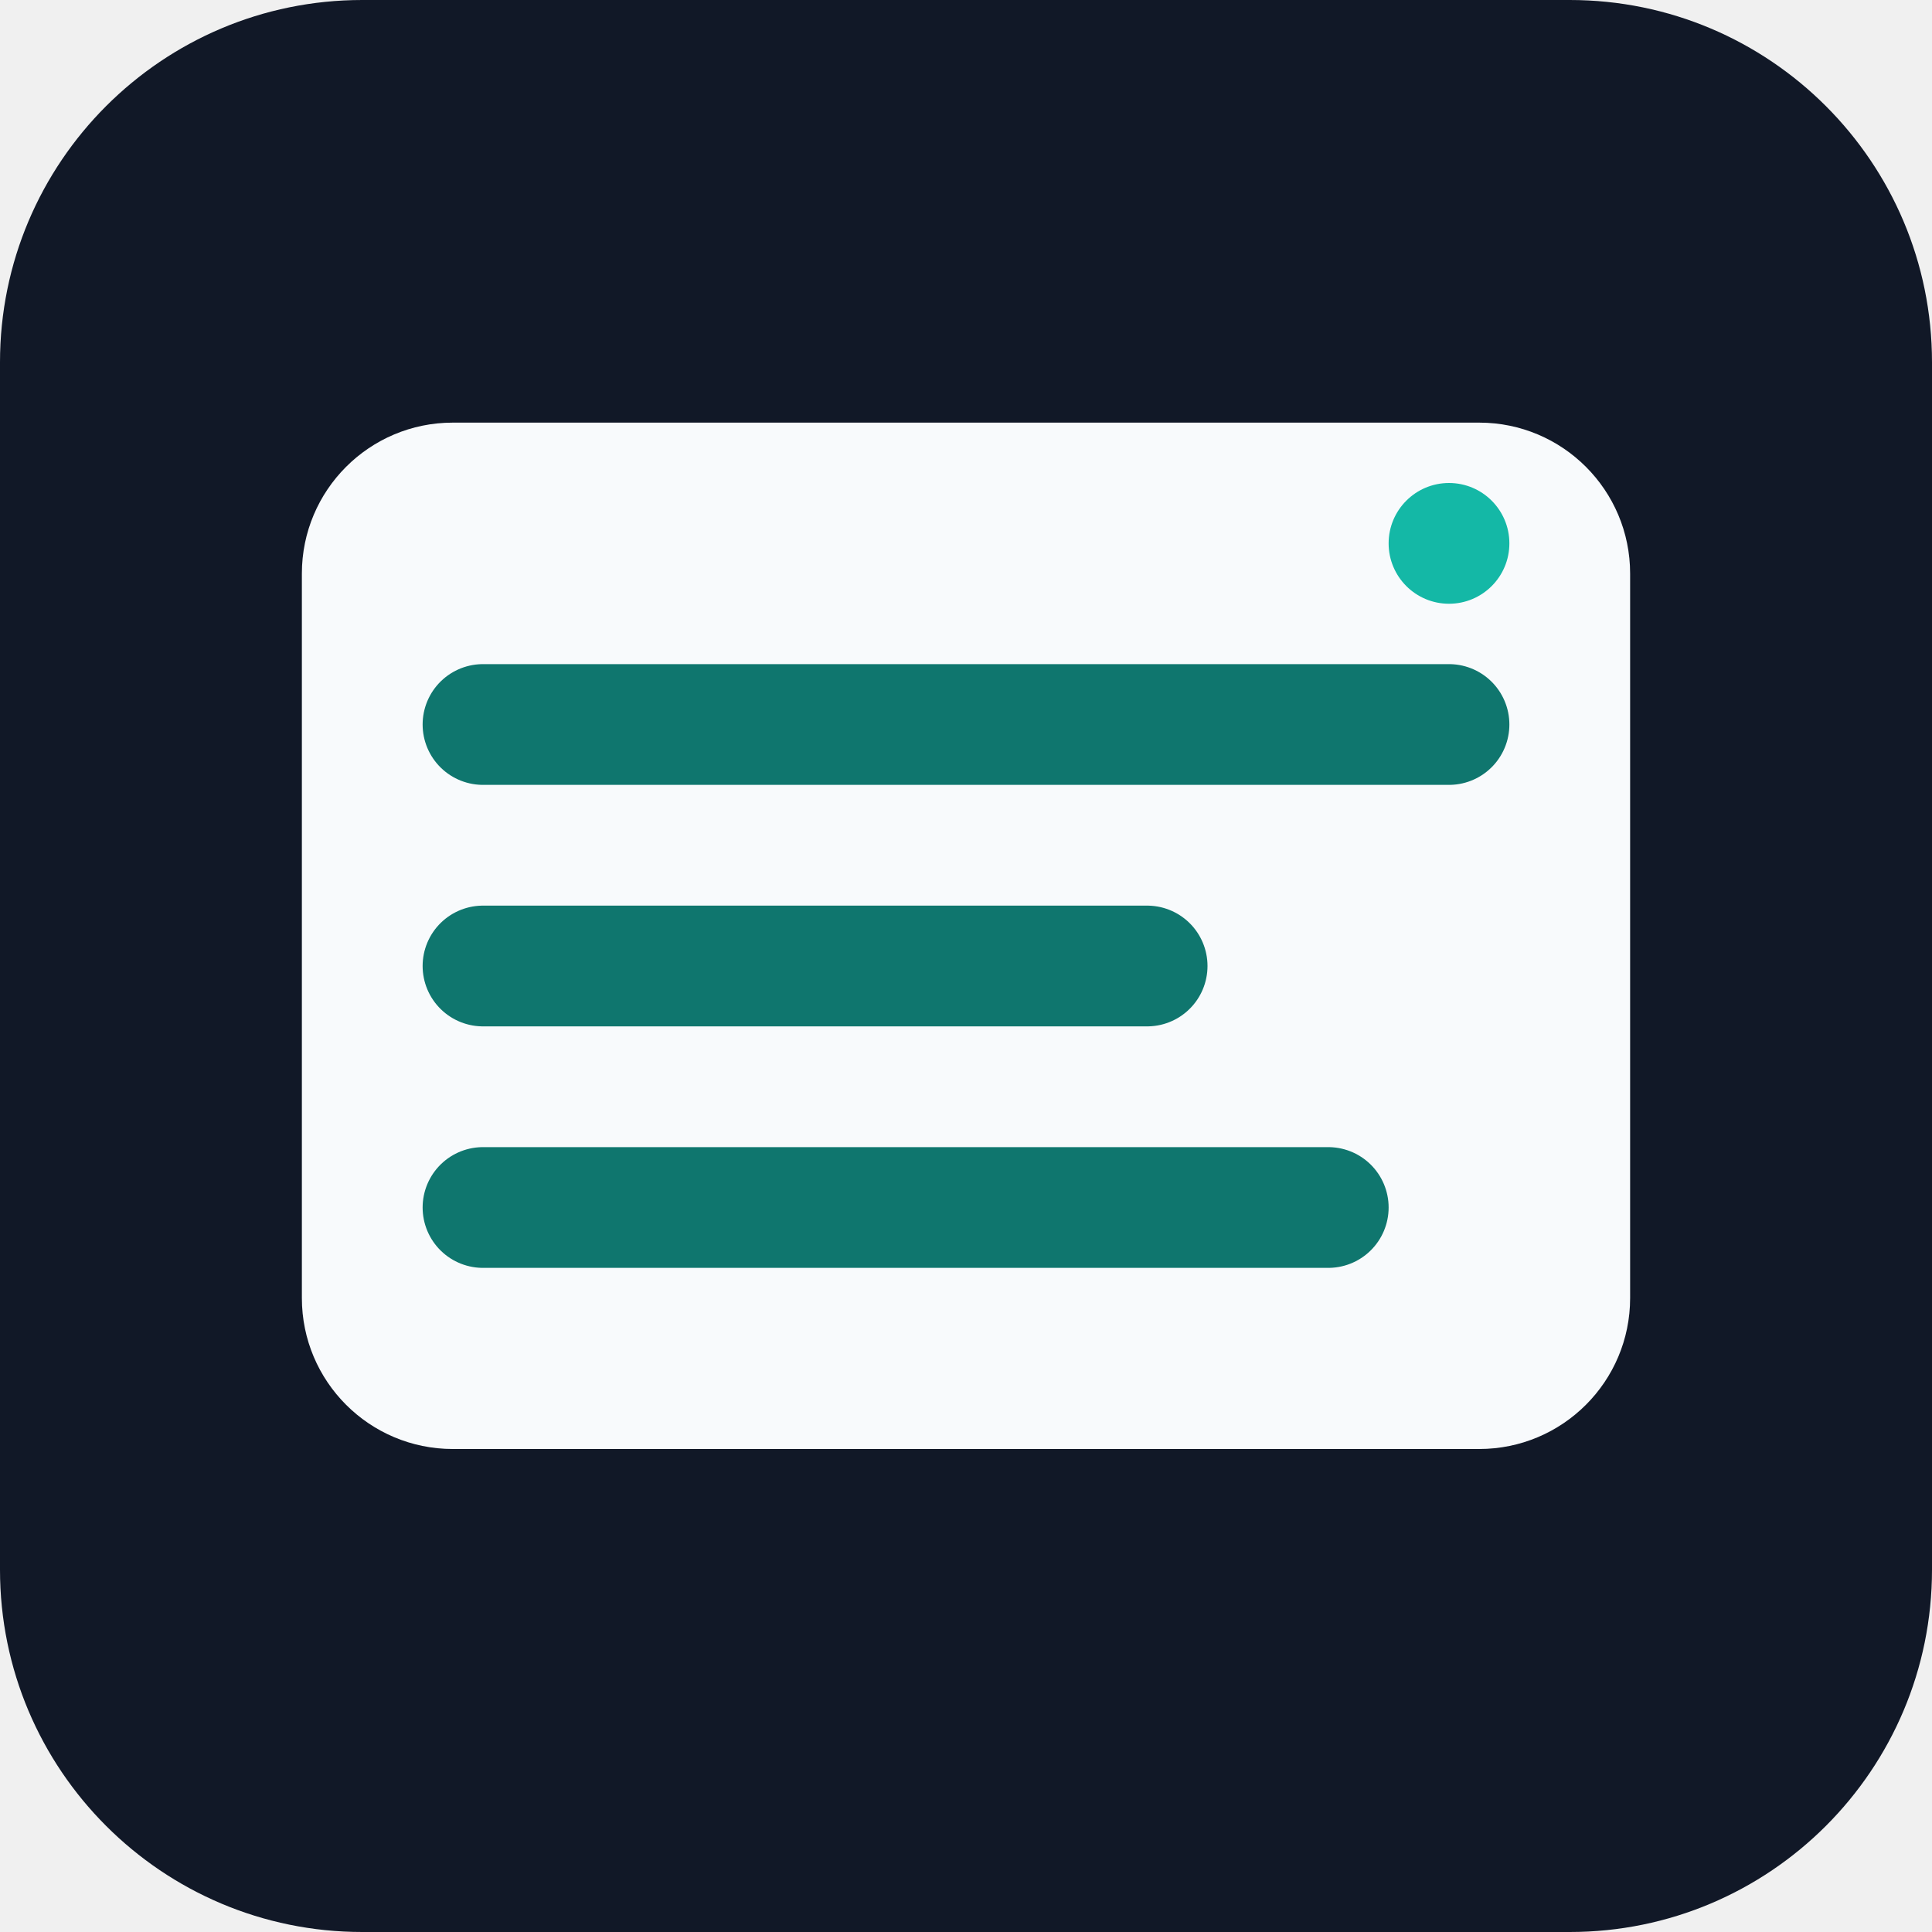
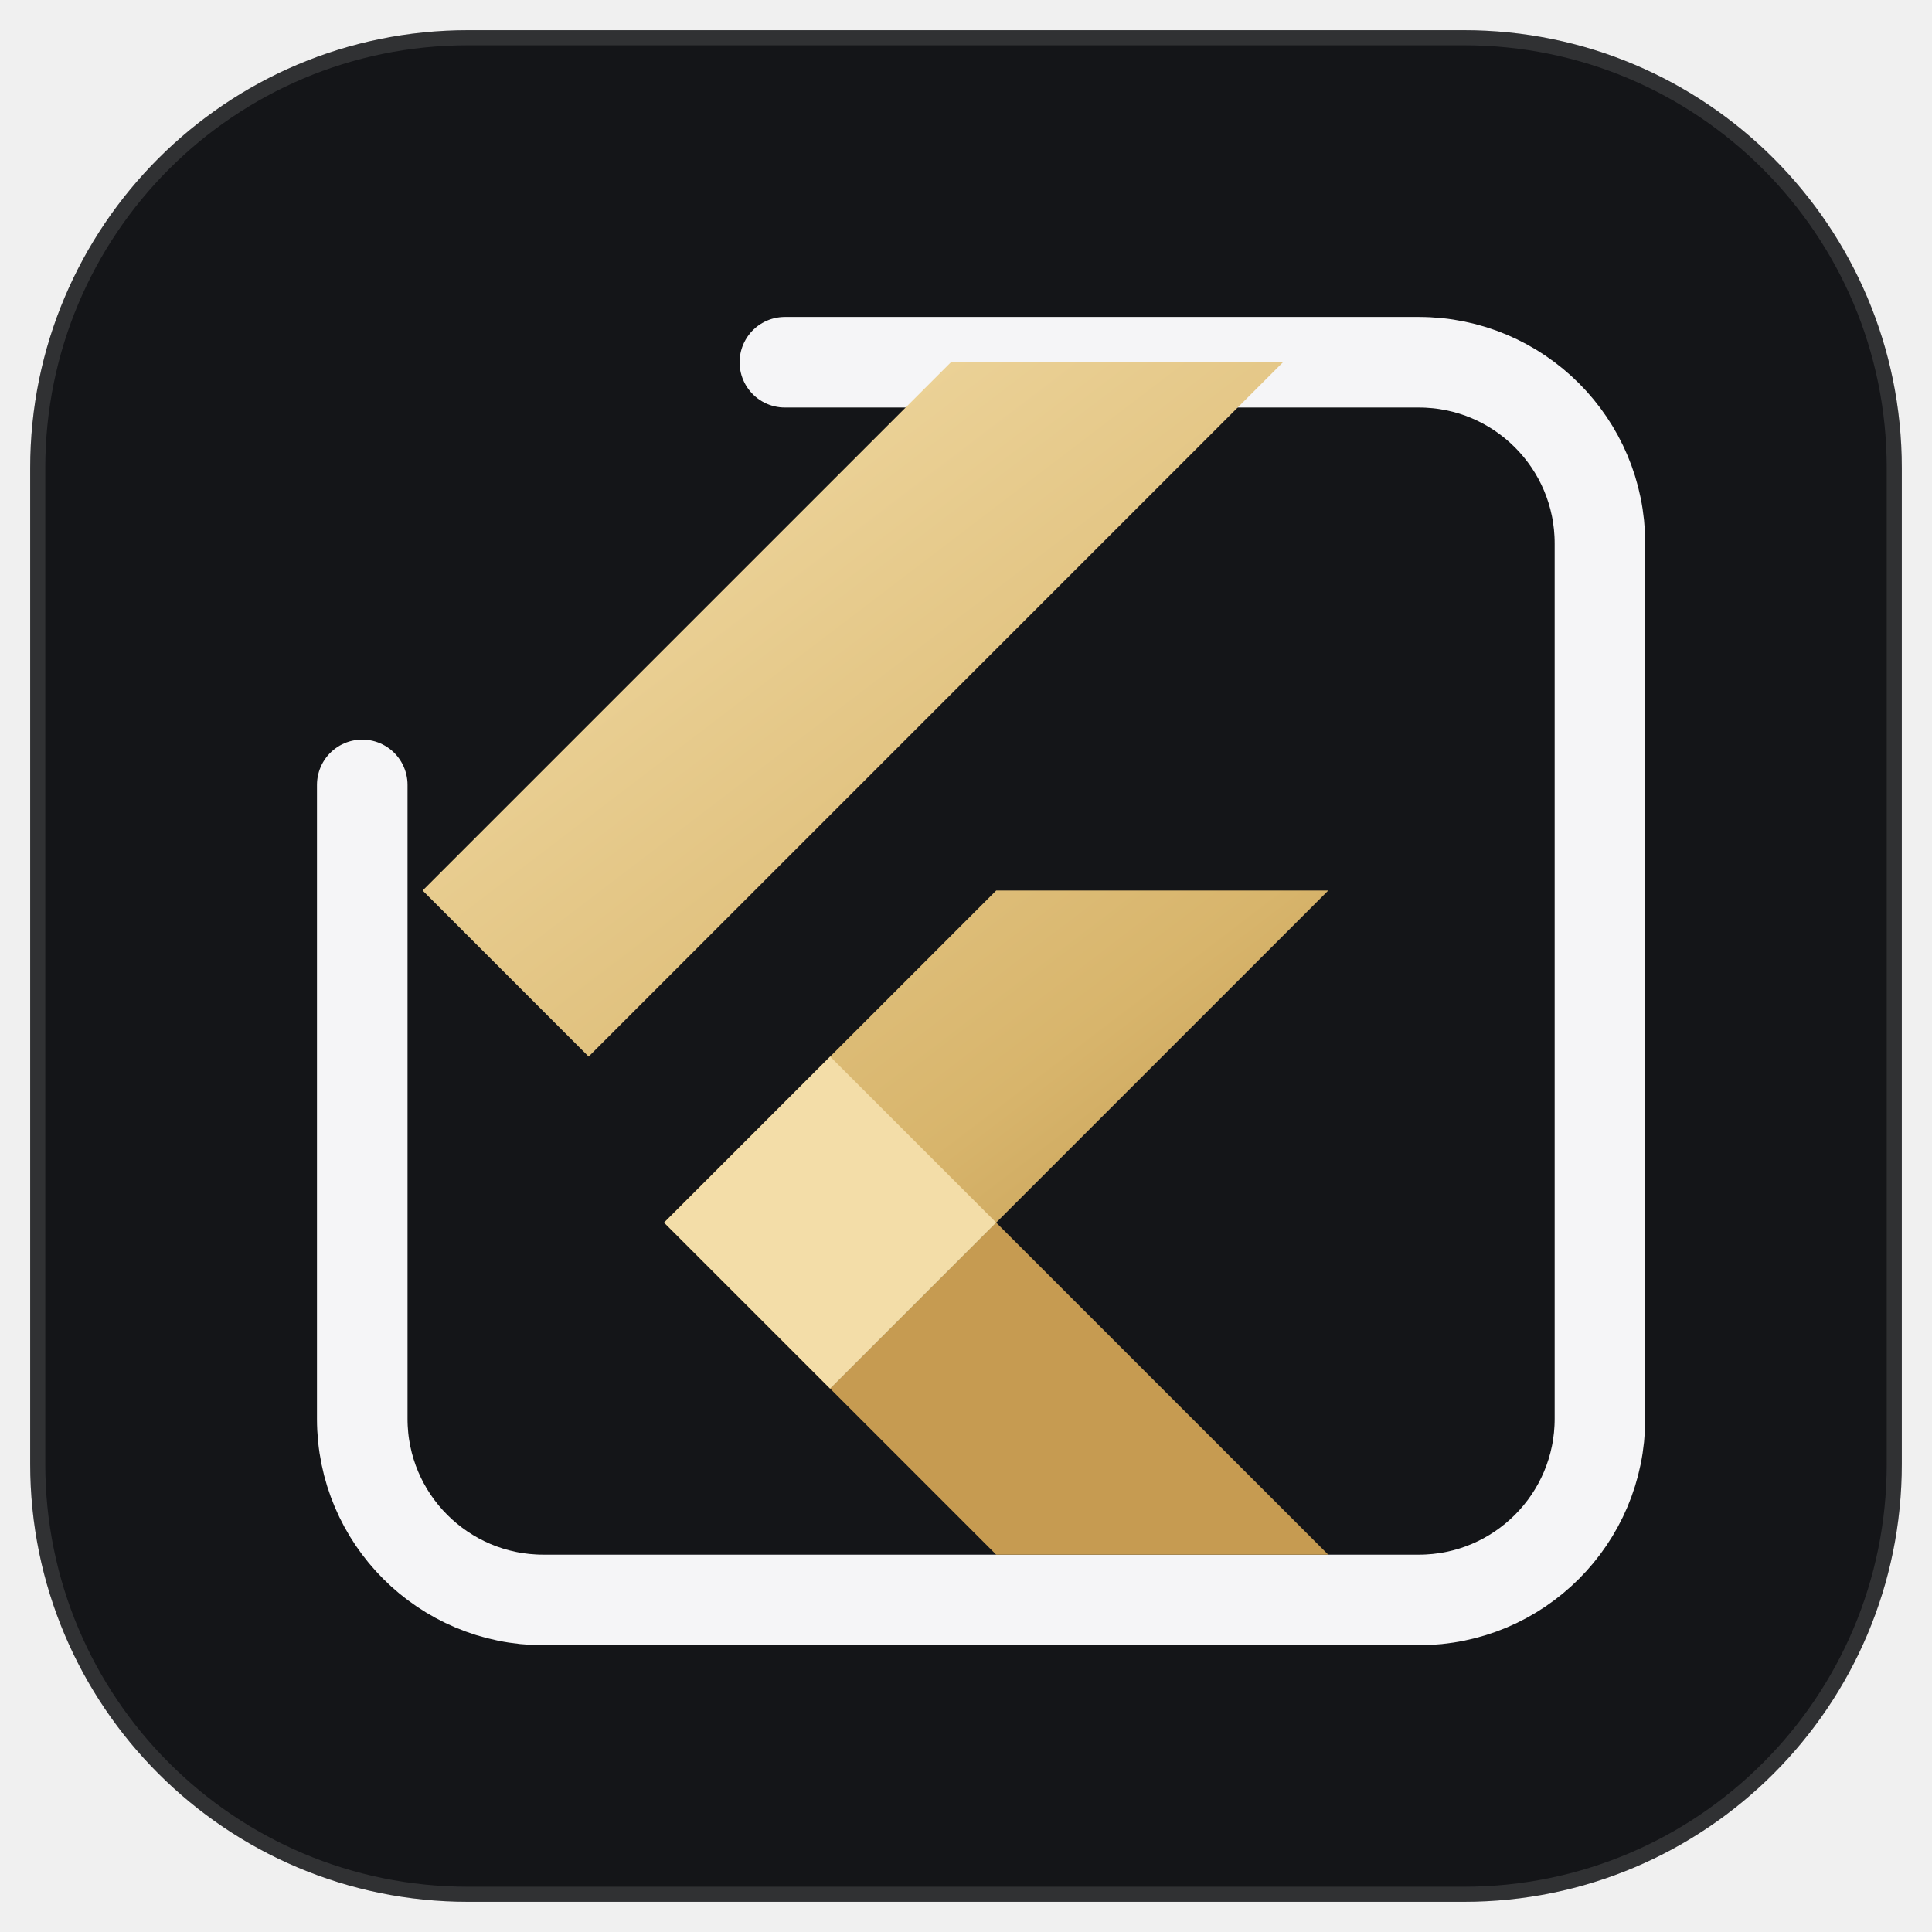
- <svg xmlns="http://www.w3.org/2000/svg" viewBox="0 0 64 64" role="img" aria-label="WebView All">
-   <rect width="64" height="64" rx="12" fill="#111827" />
-   <rect x="10" y="14" width="44" height="34" rx="5" fill="#f8fafc" />
-   <path d="M16 24h32M16 32h22M16 40h28" stroke="#0f766e" stroke-width="4" stroke-linecap="round" />
-   <circle cx="48" cy="18" r="2" fill="#14b8a6" />
+ <svg xmlns="http://www.w3.org/2000/svg" viewBox="0 0 128 128" role="img" aria-label="WebView All">
+   <defs>
+     <linearGradient id="gold" x1="34" y1="24" x2="95" y2="104" gradientUnits="userSpaceOnUse">
+       <stop stop-color="#F3DDA8" />
+       <stop offset=".58" stop-color="#D8B56C" />
+       <stop offset="1" stop-color="#AC8036" />
+     </linearGradient>
+   </defs>
+   <rect x="2" y="2" width="124" height="124" rx="29" fill="#141518" />
+   <rect x="2.5" y="2.5" width="123" height="123" rx="28.5" fill="none" stroke="#FFFFFF" stroke-opacity=".12" />
+   <path d="M52 24H94a12 12 0 0 1 12 12v58a12 12 0 0 1-12 12H36a12 12 0 0 1-12-12V52" fill="none" stroke="#F5F5F7" stroke-width="6" stroke-linecap="round" />
+   <path d="M28 59 63 24H85L39 70Z" fill="url(#gold)" />
+   <path d="M44 81 66 59H88L55 92Z" fill="url(#gold)" />
+   <path d="M55 92 66 103H88L66 81Z" fill="#C69B51" />
+   <path d="m55 70 11 11-11 11-11-11Z" fill="#F3DDA8" />
</svg>
